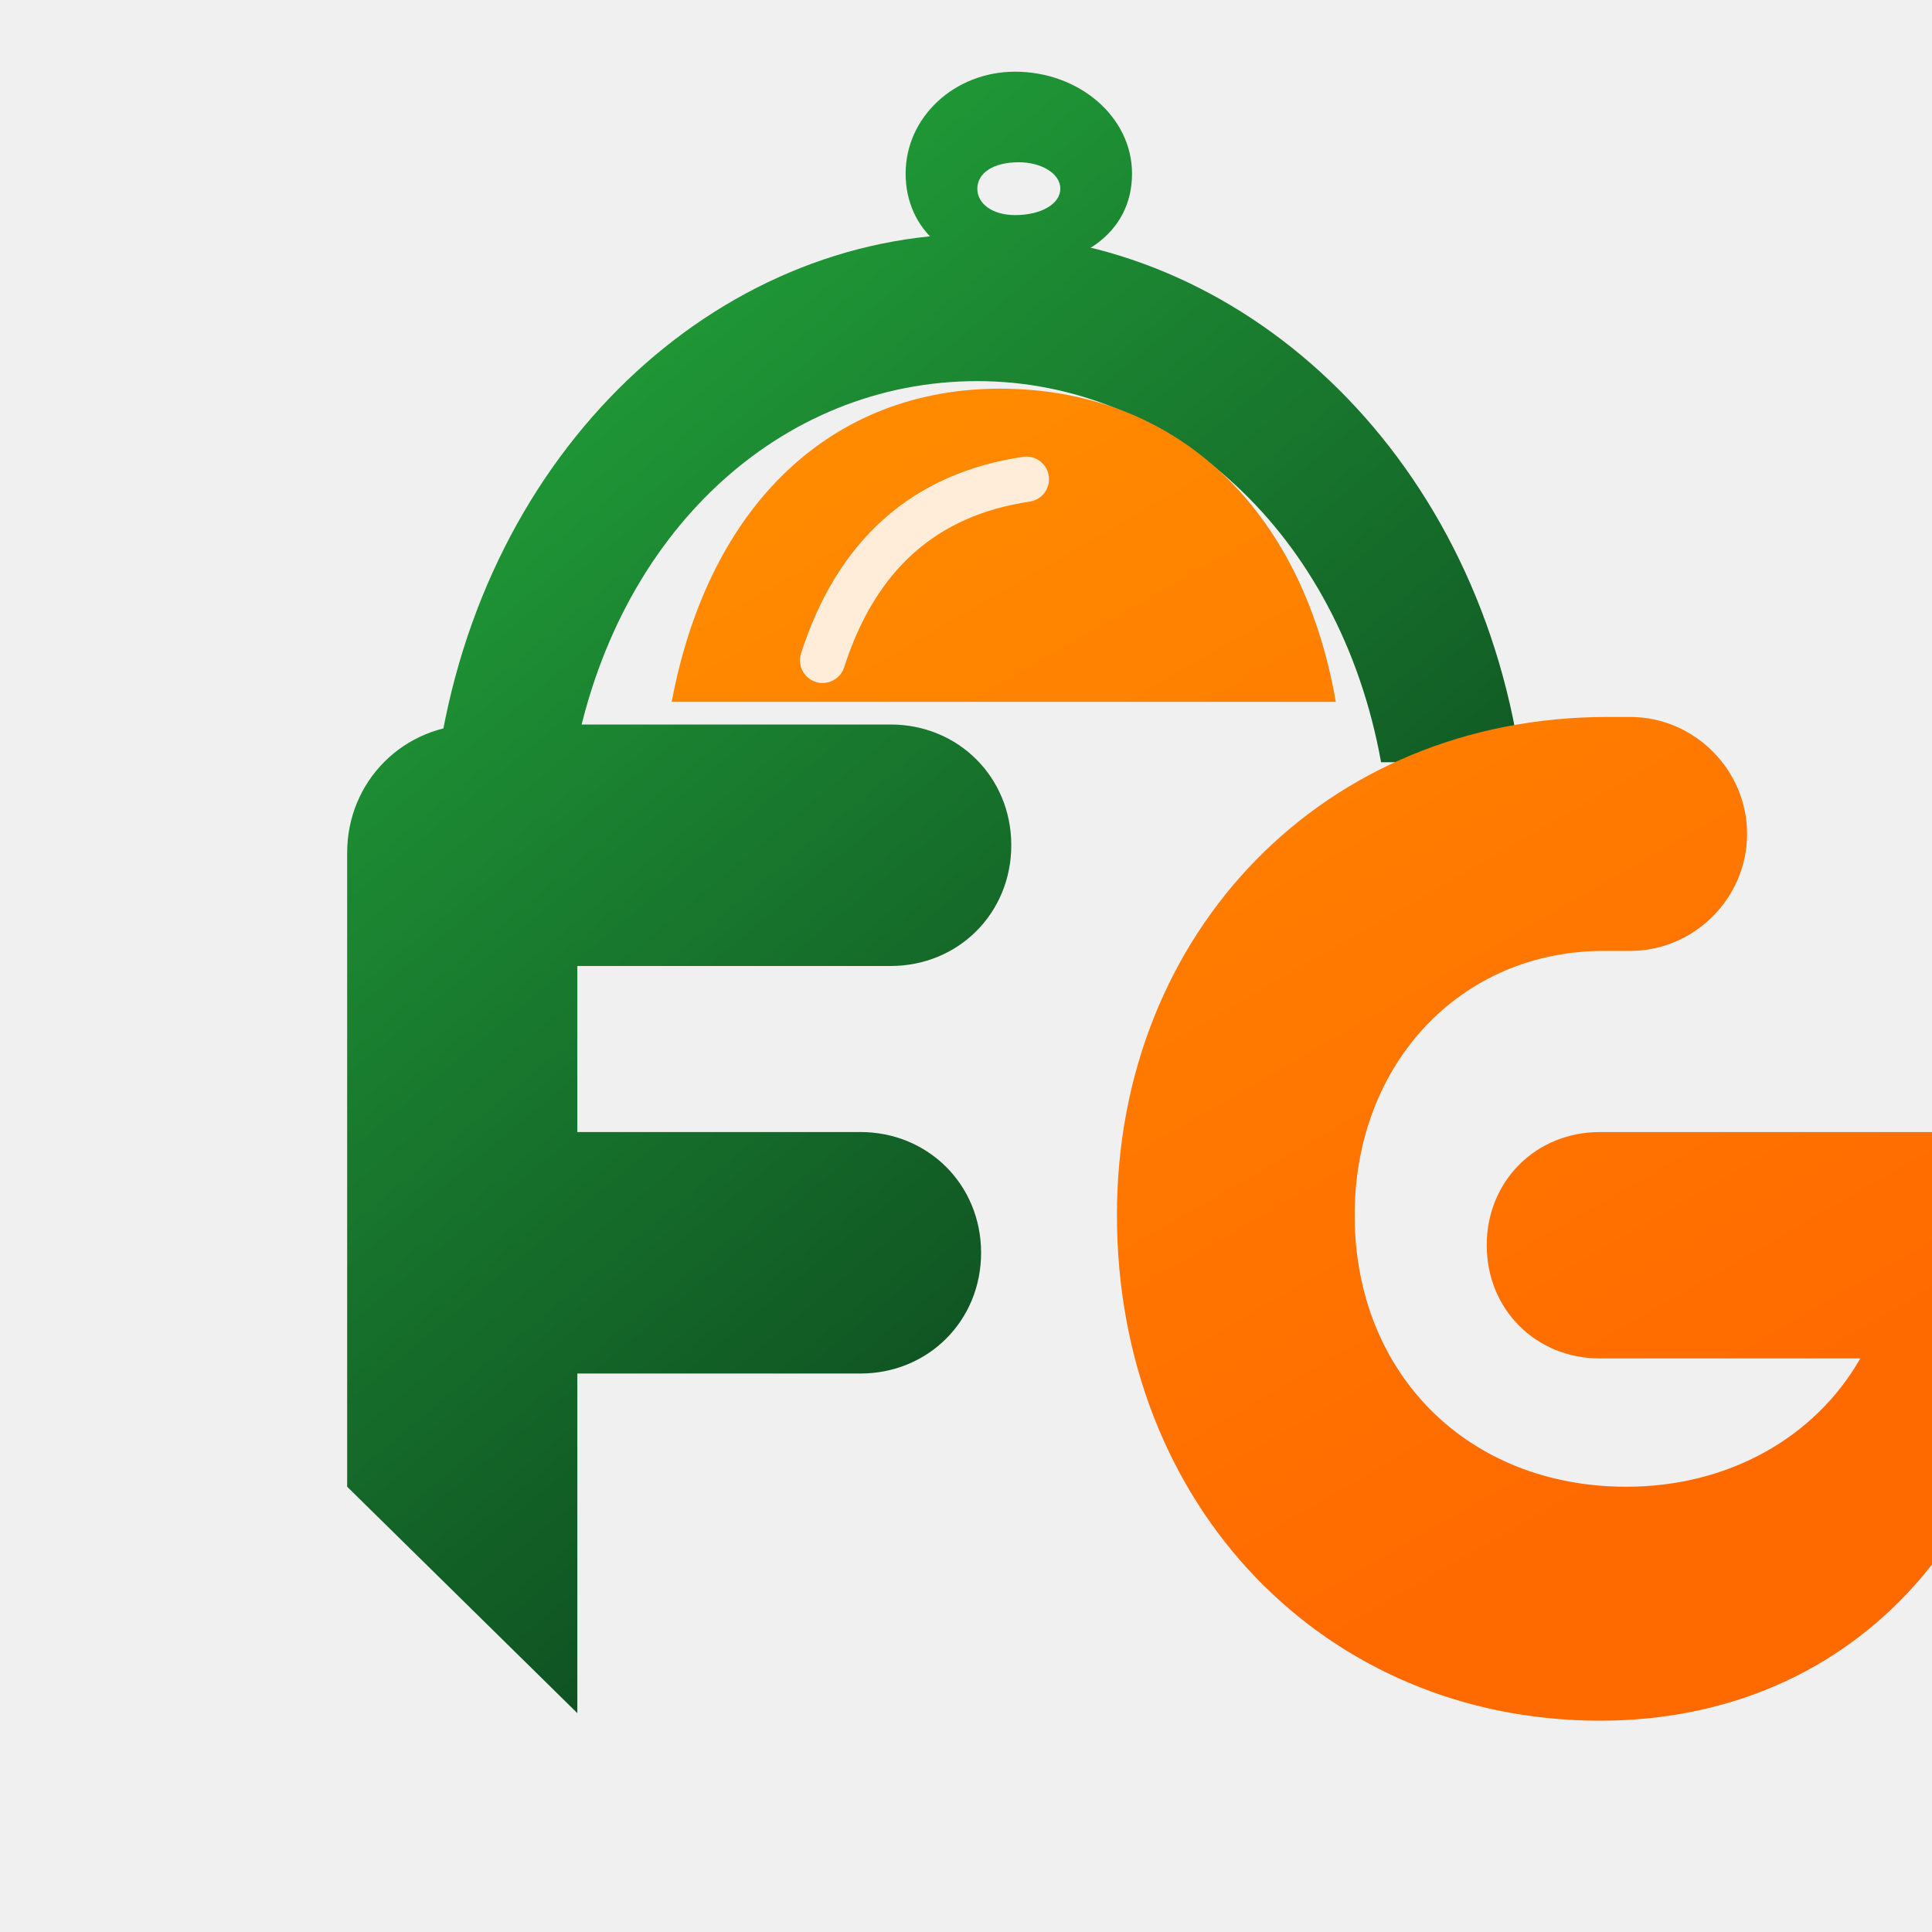
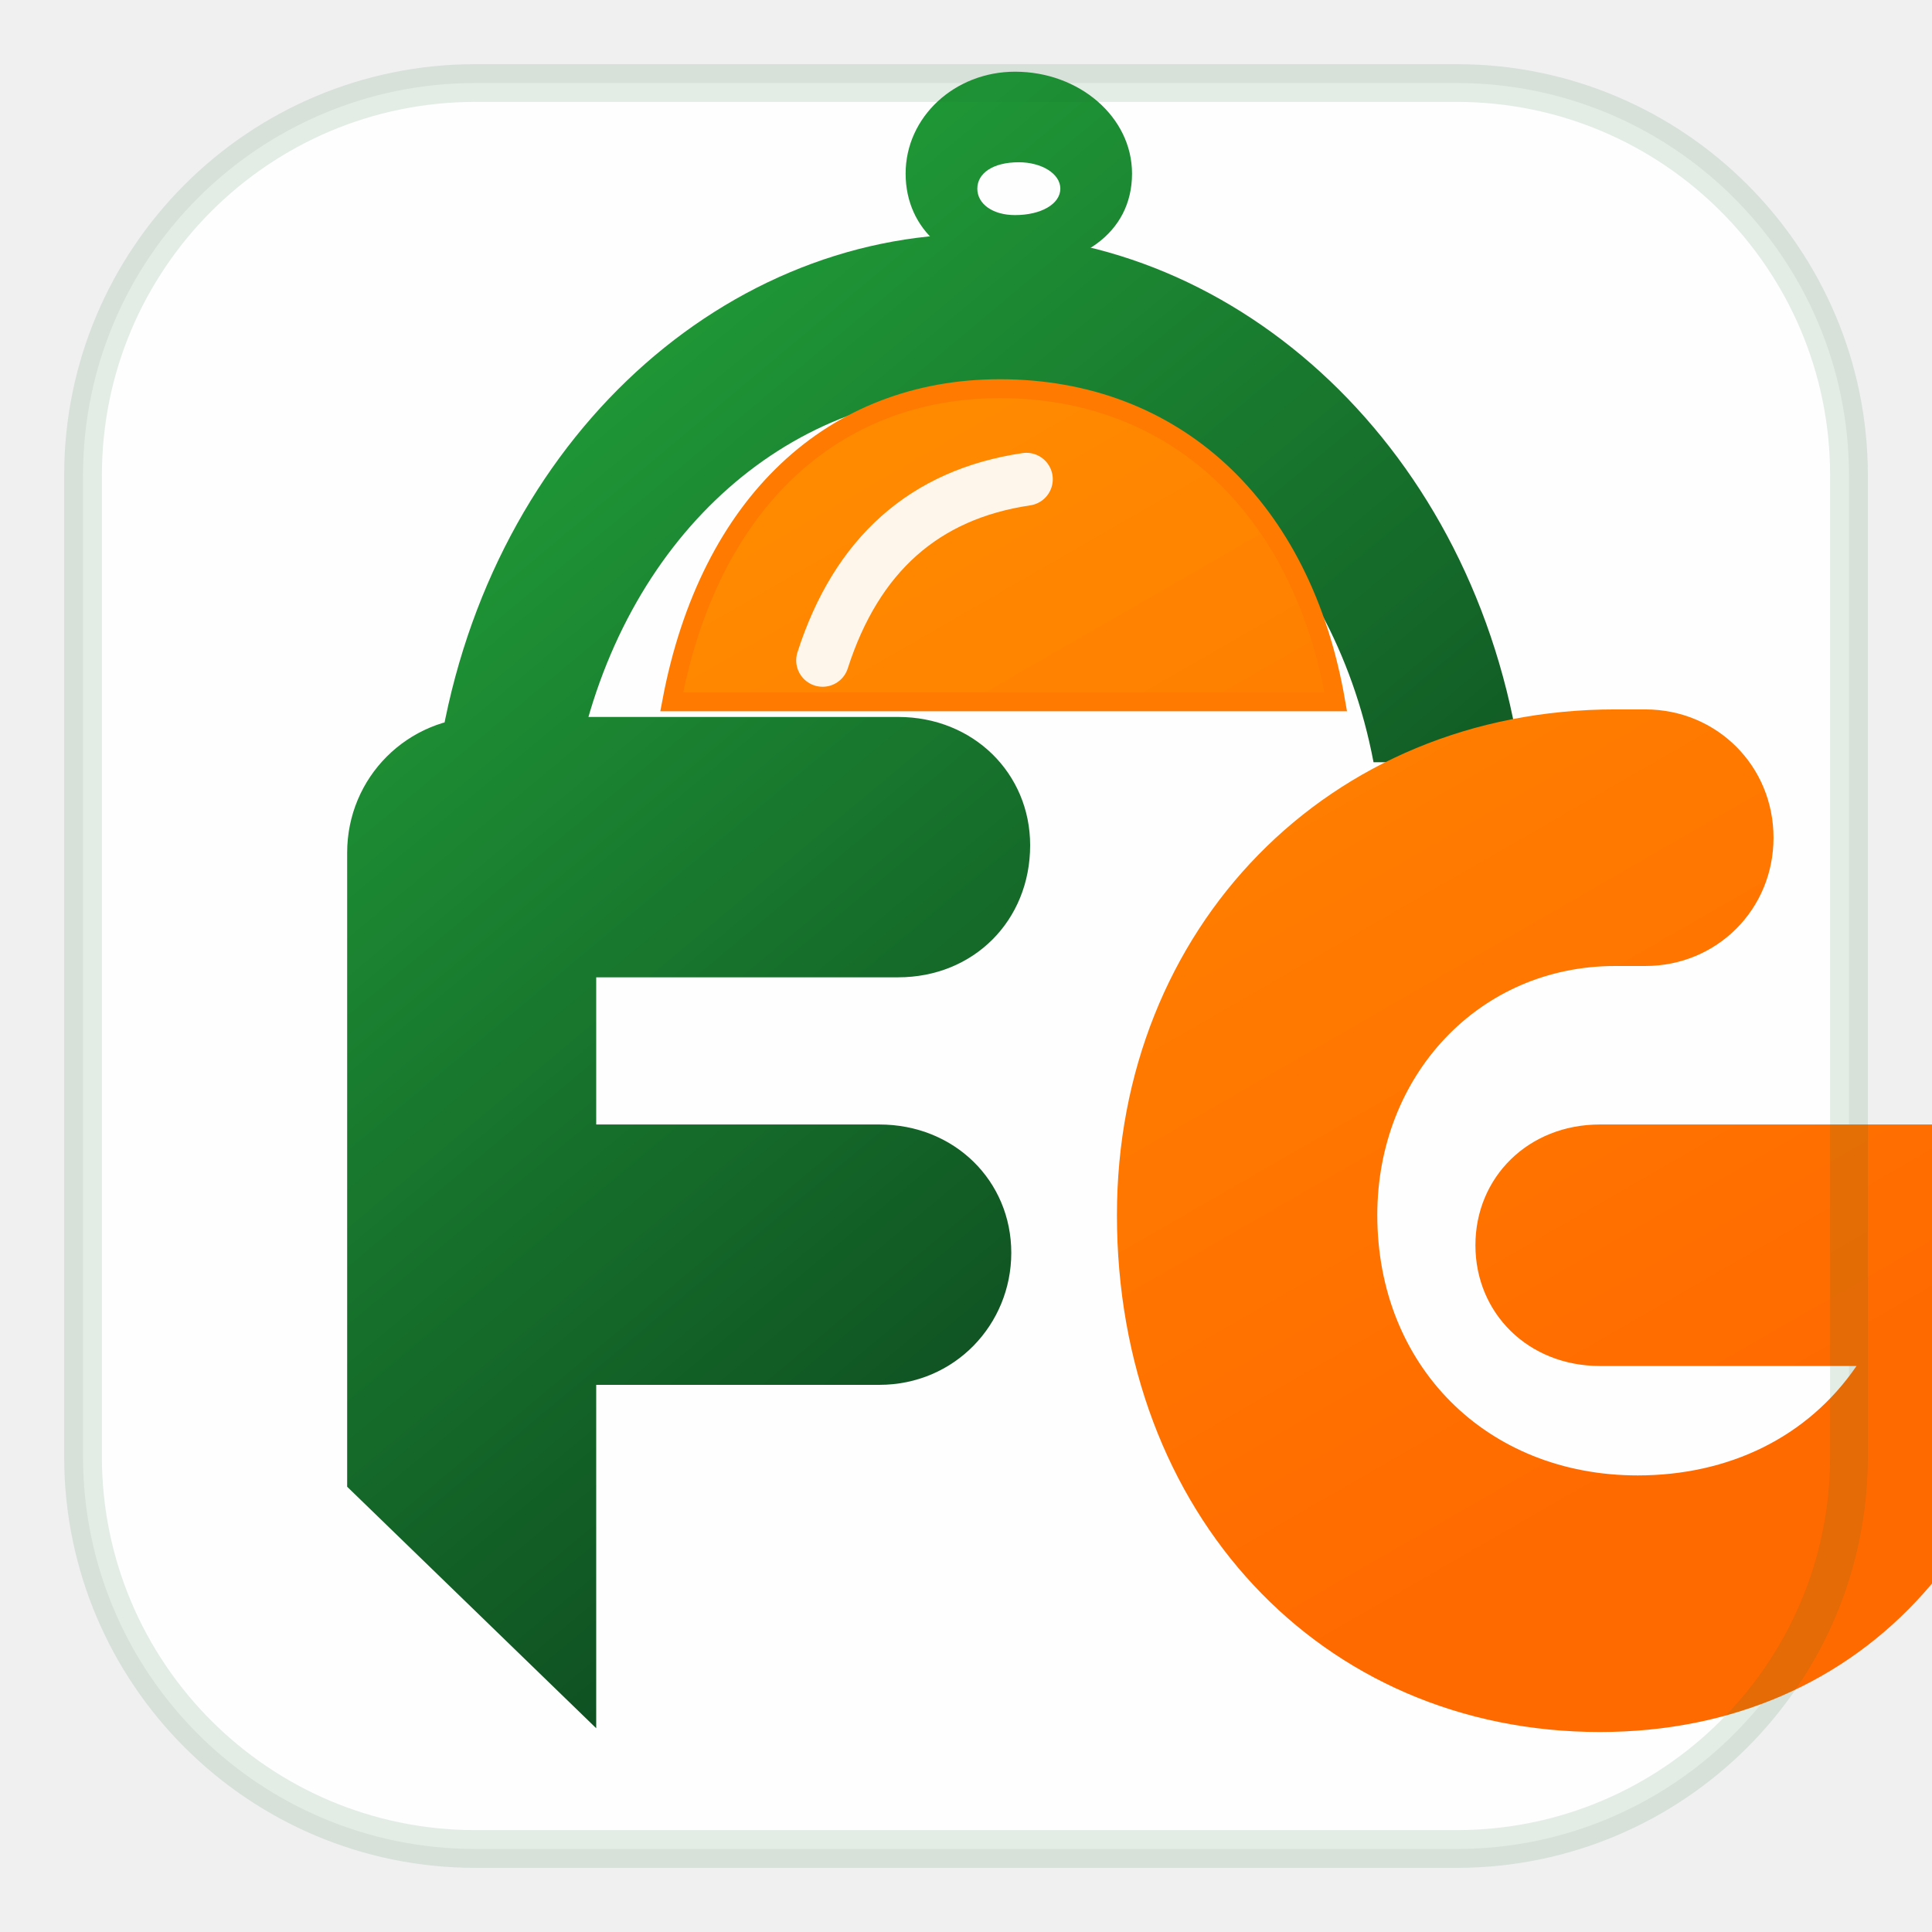
- <svg xmlns="http://www.w3.org/2000/svg" viewBox="0 0 512 512" role="img" aria-label="Food Gedi icon">
+ <svg xmlns="http://www.w3.org/2000/svg" viewBox="0 0 512 512" role="img" aria-labelledby="fg-icon-title">
  <defs>
    <linearGradient id="fg-green" x1="77" y1="105" x2="329" y2="407" gradientUnits="userSpaceOnUse">
      <stop stop-color="#22A33A" />
      <stop offset="1" stop-color="#0B3F1D" />
    </linearGradient>
    <linearGradient id="fg-orange" x1="242" y1="116" x2="409" y2="406" gradientUnits="userSpaceOnUse">
      <stop stop-color="#FF8A00" />
      <stop offset="1" stop-color="#FF6A00" />
    </linearGradient>
  </defs>
-   <rect width="512" height="512" rx="112" fill="transparent" />
-   <path d="M116 202C128 119 190 62 259 62c69 0 132 57 144 140h-37C355 141 310 101 259 101c-52 0-96 40-107 101h-36Z" fill="url(#fg-green)" />
+   <rect x="22" y="22" width="468" height="468" rx="104" fill="#FFFFFF" opacity=".92" />
+   <path d="M116 202C128 119 190 62 259 62c69 0 132 57 144 140h-39C353 144 309 104 259 104c-51 0-94 39-106 98h-37Z" fill="url(#fg-green)" />
  <path d="M240 46c0-15 13-27 29-27 17 0 31 12 31 27 0 16-14 25-32 25-16 0-28-10-28-25Zm19 4c0 4 4 7 10 7 7 0 12-3 12-7s-5-7-11-7c-7 0-11 3-11 7Z" fill="url(#fg-green)" />
-   <path d="M178 186c10-53 43-83 87-83 46 0 80 31 89 83H178Z" fill="url(#fg-orange)" />
-   <path d="M218 175c9-28 27-44 54-48" fill="none" stroke="#fff" stroke-width="12" stroke-linecap="round" opacity=".85" />
-   <path d="M92 226c0-19 15-34 34-34h110c18 0 32 14 32 32s-14 32-32 32H153v44h75c18 0 32 14 32 32s-14 32-32 32h-75v90l-61-60V226Z" fill="url(#fg-green)" />
-   <path d="M296 322c0-75 55-132 130-132h6c17 0 31 14 31 31s-14 31-31 31h-7c-38 0-66 30-66 70 0 42 30 72 72 72 27 0 50-13 62-34h-69c-17 0-30-13-30-30s13-30 30-30h116v24c0 80-48 132-116 132-73 0-128-57-128-134Z" fill="url(#fg-orange)" />
+   <path d="M178 186c10-53 43-83 87-83 46 0 80 31 89 83H178Z" fill="url(#fg-orange)" stroke="#FF7A00" stroke-width="5" />
+   <path d="M218 175c9-28 27-44 54-48" fill="none" stroke="#fff" stroke-width="14" stroke-linecap="round" opacity=".92" />
+   <path d="M92 226c0-20 16-36 36-36h110c20 0 35 15 35 34 0 20-15 35-35 35h-80v39h75c20 0 35 15 35 34s-15 35-35 35h-75v91l-66-64V226Z" fill="url(#fg-green)" />
+   <path d="M296 322c0-76 56-134 132-134h8c19 0 34 15 34 34s-15 34-34 34h-8c-36 0-63 29-63 66 0 40 29 69 69 69 24 0 45-10 58-29h-68c-19 0-33-14-33-32s14-32 33-32h119v26c0 82-49 135-119 135-74 0-128-58-128-137Z" fill="url(#fg-orange)" />
+   <rect x="22" y="22" width="468" height="468" rx="104" fill="none" stroke="#166B2E" stroke-width="10" opacity=".12" />
</svg>
